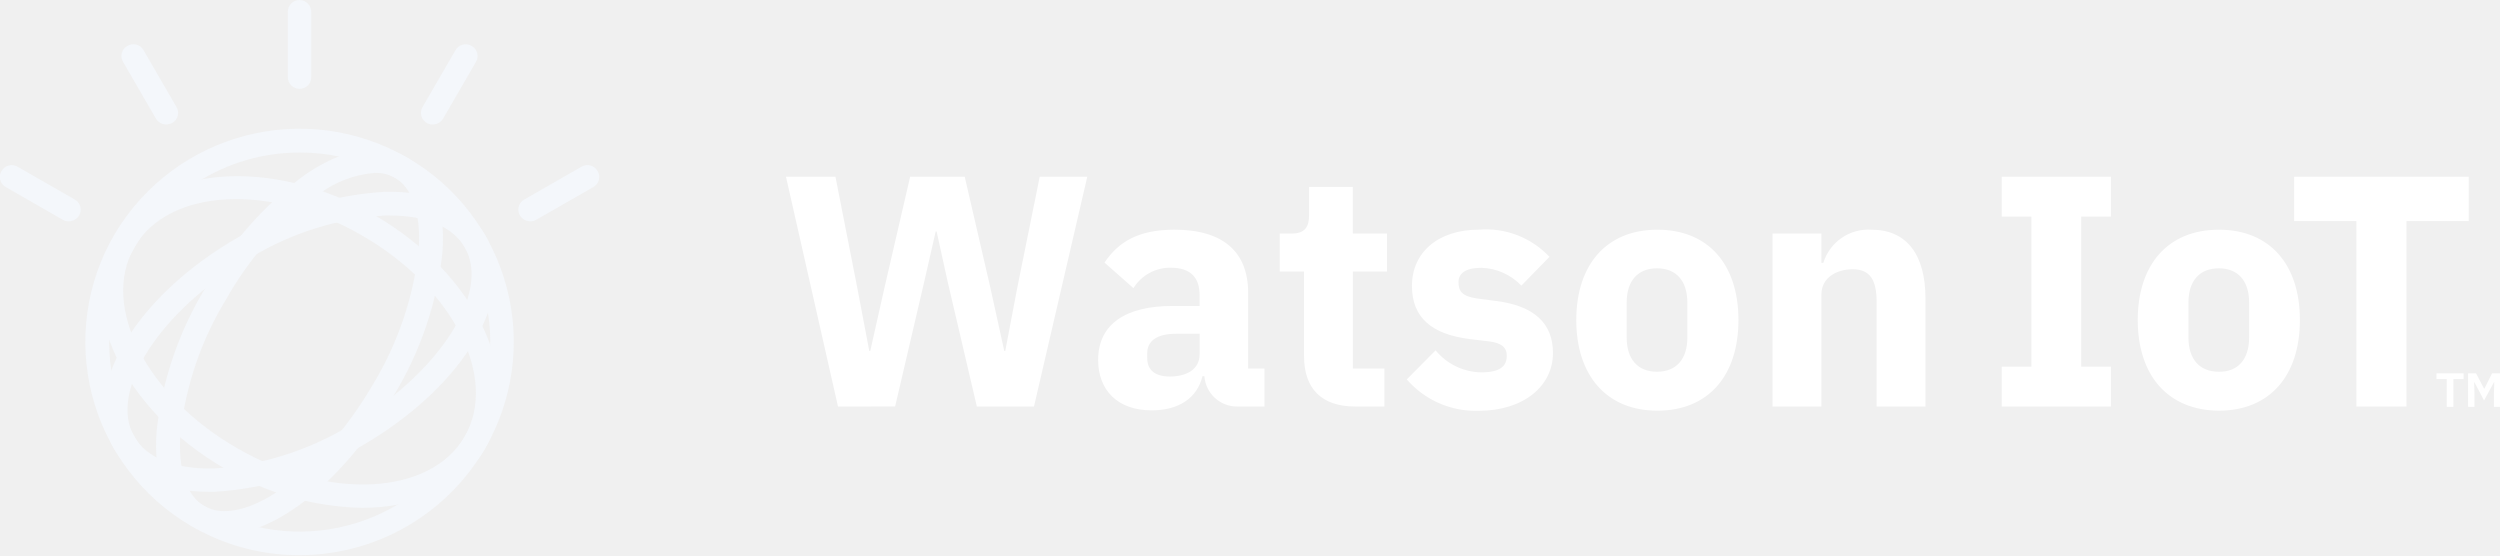
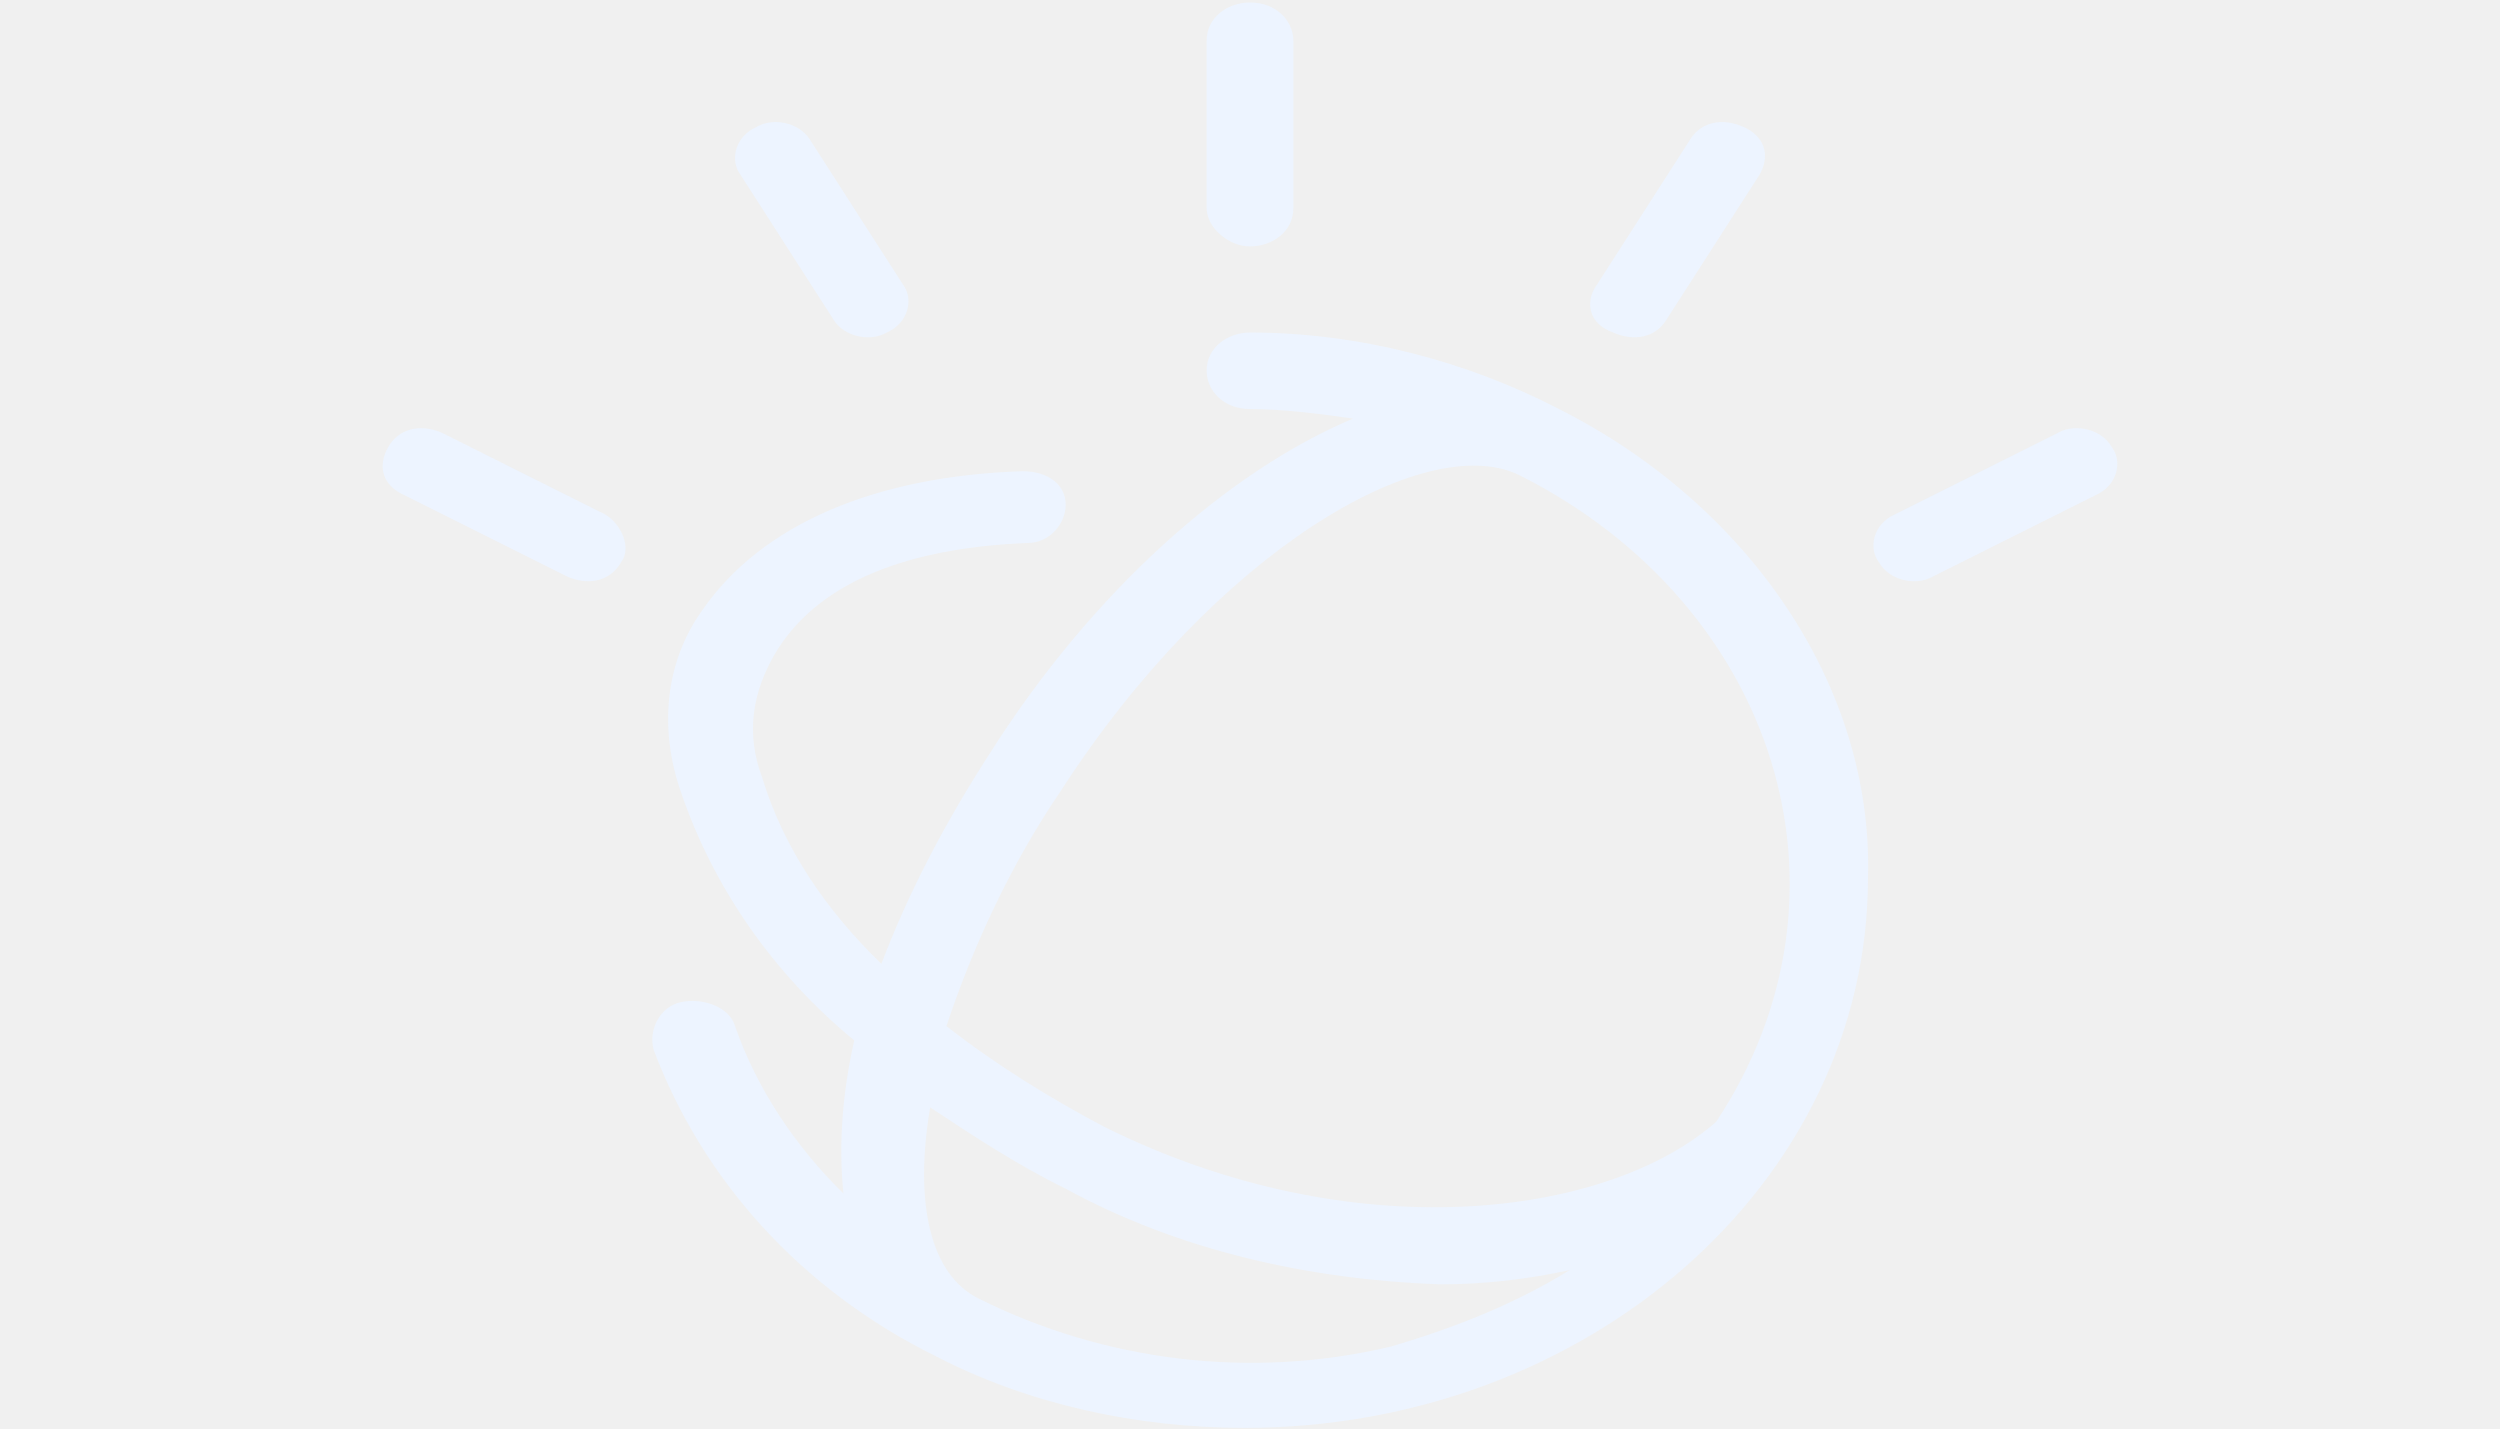
- <svg xmlns="http://www.w3.org/2000/svg" width="182.354" height="40.493" viewBox="0 0 182.354 40.493">
+ <svg xmlns="http://www.w3.org/2000/svg" xmlns:xlink="http://www.w3.org/1999/xlink" width="35px" height="20px" viewBox="0 0 153 126" version="1.1">
  <defs>
-     <clipPath id="clip-path">
-       <rect id="Rectangle_779" data-name="Rectangle 779" width="43.724" height="40.493" transform="translate(0 0)" fill="#f4f7fb" />
-     </clipPath>
+     <path d="M103.753,40.078 L103.753,40.078 C95.625,35.859 86.062,33.328 76.5,33.328 L76.5,33.328 C74.588,33.328 72.675,34.594 72.675,36.703 C72.675,38.391 74.109,40.078 76.5,40.078 C79.369,40.078 82.716,40.5 85.584,40.922 C74.588,45.562 62.634,56.109 53.55,70.453 C49.725,76.359 46.378,82.688 43.987,89.016 C39.206,84.375 35.381,78.891 33.469,72.562 C32.034,68.766 32.513,64.969 34.903,61.172 L34.903,61.172 L34.903,61.172 C38.728,55.266 46.378,52.312 56.897,51.891 C58.809,51.891 60.244,50.203 60.244,48.516 C60.244,46.828 58.809,45.562 56.419,45.562 L56.419,45.562 C43.509,45.984 33.469,50.203 28.209,57.797 L28.209,57.797 L28.209,57.797 L28.209,57.797 L28.209,57.797 C24.863,62.438 24.384,68.344 26.297,73.828 C29.166,82.266 34.425,89.859 41.597,95.766 C40.641,99.984 40.163,104.625 40.641,109.266 C36.337,105.047 32.991,99.984 31.078,94.5 C30.6,92.812 28.209,91.969 26.297,92.391 C24.384,92.812 23.428,94.922 23.906,96.609 L23.906,96.609 C28.209,108 36.816,117.703 48.769,123.609 L48.769,123.609 C56.897,127.828 66.459,129.938 76.022,129.938 C106.144,129.938 131.006,108.422 131.006,81.422 C131.484,64.547 120.487,48.516 103.753,40.078 Z M88.931,122.766 C76.5,125.719 63.591,124.031 52.594,118.547 L52.594,118.547 C48.291,116.438 46.856,110.109 48.291,101.672 C52.116,104.203 55.941,106.734 60.244,108.844 C70.284,114.328 81.759,116.859 93.234,117.281 C97.059,117.281 100.884,116.859 104.709,116.016 C99.928,118.969 94.669,121.078 88.931,122.766 L88.931,122.766 Z M100.159,45.862 L100.406,45.984 C122.878,57.375 131.006,82.688 117.619,102.938 C108.056,111.375 85.584,114.328 63.591,103.359 C58.809,100.828 54.028,97.875 49.725,94.5 C52.116,87.328 55.462,80.156 59.766,73.828 C73.493,52.528 91.906,41.978 100.159,45.862 Z M5.055,42.102 L5.259,42.188 L19.603,49.359 C21.038,50.203 21.994,52.312 21.038,53.578 C20.115,55.205 18.304,55.656 16.461,54.929 L16.256,54.844 L1.913,47.672 L1.72,47.582 C-0.031,46.712 -0.445,45.082 0.478,43.453 C1.4,41.826 3.211,41.375 5.055,42.102 Z M147.898,42.102 C149.344,41.375 151.6,41.826 152.522,43.453 C153.478,44.719 153,46.828 151.088,47.672 L151.088,47.672 L136.744,54.844 L136.587,54.929 C135.14,55.656 132.885,55.205 131.963,53.578 C131.006,52.312 131.484,50.203 133.397,49.359 L133.397,49.359 L147.741,42.188 Z M37.664,16.277 L37.772,16.453 L45.9,29.109 L45.994,29.243 C46.822,30.519 46.312,32.513 44.466,33.328 C43.082,34.142 40.81,33.779 39.792,32.238 L39.684,32.062 L31.556,19.406 C30.6,18.141 31.078,16.031 32.991,15.188 C34.374,14.374 36.646,14.737 37.664,16.277 Z M120.009,15.188 C121.856,16.002 122.365,17.603 121.538,19.232 L121.444,19.406 L113.316,32.062 L113.21,32.238 C112.223,33.779 110.379,34.142 108.534,33.328 C106.216,32.51 106.146,30.502 107.016,29.227 L107.1,29.109 L115.228,16.453 L115.334,16.277 C116.321,14.737 118.165,14.374 120.009,15.188 Z M76.5,4.219 C78.814,4.219 80.231,5.799 80.321,7.431 L80.325,7.594 L80.325,22.359 C80.325,24.469 78.412,25.734 76.5,25.734 C74.649,25.734 72.798,24.154 72.681,22.523 L72.675,22.359 L72.675,7.594 C72.675,5.484 74.588,4.219 76.5,4.219 Z" id="path-1" />
  </defs>
-   <g id="Group_516" data-name="Group 516" transform="translate(-88.126 -924.845)">
-     <g id="Group_396" data-name="Group 396" transform="translate(88.126 924.845)" clip-path="url(#clip-path)">
-       <g id="Group_395" data-name="Group 395" transform="translate(-0.012 0)">
-         <path id="Path_618" data-name="Path 618" d="M-52.119-17.311a.787.787,0,0,1-.427-.106l-4.167-2.39a.842.842,0,0,1-.321-1.168.852.852,0,0,1,1.175-.319l4.167,2.39a.842.842,0,0,1,.321,1.168A.886.886,0,0,1-52.119-17.311Z" transform="translate(57.152 33.455)" fill="#f4f7fb" />
-         <path id="Path_619" data-name="Path 619" d="M-30.7-38.606a.886.886,0,0,1-.748-.425l-2.4-4.142a.836.836,0,0,1,.321-1.168.846.846,0,0,1,1.175.319l2.4,4.142a.836.836,0,0,1-.321,1.168A1.125,1.125,0,0,1-30.7-38.606Z" transform="translate(42.836 47.687)" fill="#f4f7fb" />
-         <path id="Path_620" data-name="Path 620" d="M-1.38-46.419a.858.858,0,0,1-.855-.85v-4.779a.858.858,0,0,1,.855-.85.876.876,0,0,1,.855.85v4.779A.841.841,0,0,1-1.38-46.419Z" transform="translate(23.24 52.898)" fill="#f4f7fb" />
-         <path id="Path_621" data-name="Path 621" d="M24.019-38.606a.787.787,0,0,1-.427-.106.842.842,0,0,1-.321-1.168l2.4-4.142a.852.852,0,0,1,1.175-.319.842.842,0,0,1,.321,1.168l-2.4,4.142A.886.886,0,0,1,24.019-38.606Z" transform="translate(7.563 47.687)" fill="#f4f7fb" />
-         <path id="Path_622" data-name="Path 622" d="M42.594-17.311a.886.886,0,0,1-.748-.425.836.836,0,0,1,.321-1.168l4.167-2.39a.846.846,0,0,1,1.175.319.836.836,0,0,1-.321,1.168l-4.167,2.39A.787.787,0,0,1,42.594-17.311Z" transform="translate(-3.907 33.455)" fill="#f4f7fb" />
-         <path id="Path_623" data-name="Path 623" d="M-22.391,3.633a4.548,4.548,0,0,1-2.3-.584c-1.95-1.115-2.885-3.585-2.618-7.01a25.451,25.451,0,0,1,3.552-10.382h0A25.956,25.956,0,0,1-16.489-22.6c2.831-1.938,5.475-2.39,7.4-1.275,1.95,1.115,2.885,3.611,2.618,7.01A25.451,25.451,0,0,1-10.025-6.484C-13.631-.27-18.6,3.633-22.391,3.633Zm11-26.367A7.706,7.706,0,0,0-15.5-21.167a24.481,24.481,0,0,0-6.758,7.674h0A23.7,23.7,0,0,0-25.57-3.828c-.214,2.682.427,4.647,1.736,5.39a2.846,2.846,0,0,0,1.5.372c3.072,0,7.612-3.77,10.817-9.267A24.1,24.1,0,0,0-8.209-17c.214-2.682-.427-4.647-1.736-5.39A2.828,2.828,0,0,0-11.387-22.734Z" transform="translate(38.75 35.347)" fill="#f4f7fb" />
-         <path id="Path_624" data-name="Path 624" d="M-25.268,2.754A15.494,15.494,0,0,1-31.812,1.32a15.537,15.537,0,0,1-7.612-20.658,15.676,15.676,0,0,1,20.753-7.568A15.5,15.5,0,0,1-11.059-6.274,15.662,15.662,0,0,1-25.268,2.754Zm.053-29.367a13.915,13.915,0,0,0-12.634,8.019A13.791,13.791,0,0,0-31.064-.247,13.933,13.933,0,0,0-12.608-6.991a13.791,13.791,0,0,0-6.784-18.348A13.812,13.812,0,0,0-25.215-26.613Z" transform="translate(47.102 37.739)" fill="#f4f7fb" />
-         <path id="Path_625" data-name="Path 625" d="M-18.937,4.89a20.368,20.368,0,0,1-9.936-2.815h0C-36.352-2.2-40.011-9.847-37.019-14.972c2.965-5.125,11.458-5.788,18.937-1.514C-10.657-12.21-7-4.563-9.963.562-11.619,3.4-14.984,4.89-18.937,4.89ZM-28.018.562c6.651,3.824,14.076,3.425,16.56-.876S-12.34-11.2-18.99-15c-6.651-3.824-14.076-3.425-16.56.876S-34.669-3.236-28.018.562Z" transform="translate(45.365 32.151)" fill="#f4f7fb" />
-         <path id="Path_626" data-name="Path 626" d="M-29.65,5.559c-3.312,0-5.769-1.115-6.944-3.16-2.484-4.275,1.5-11.072,9.108-15.427a23.454,23.454,0,0,1,10.63-3.293c3.526-.08,6.116,1.036,7.345,3.16,2.484,4.3-1.5,11.072-9.108,15.427a23.454,23.454,0,0,1-10.63,3.293Zm13.195-20.154H-16.8a21.44,21.44,0,0,0-9.829,3.08C-33.149-7.77-37.048-1.8-35.1,1.55c.908,1.567,2.965,2.363,5.8,2.31A22.1,22.1,0,0,0-19.473.78c6.517-3.744,10.417-9.718,8.467-13.064C-11.888-13.771-13.811-14.594-16.455-14.594Z" transform="translate(44.913 30.313)" fill="#f4f7fb" />
+   <g id="Page-1" stroke="none" stroke-width="1" fill="none" fill-rule="evenodd">
+     <g id="Artboard" transform="translate(-732, -302)">
+       <g id="icon/image/watson/32" transform="translate(732, 298)">
+         <mask id="mask-2" fill="white">
+           <use xlink:href="#path-1" />
+         </mask>
+         <use id="icon-color" fill="#EDF4FF" fill-rule="evenodd" xlink:href="#path-1" />
      </g>
    </g>
-     <path id="Watson_IoT_1_" d="M3.795,16.763,0,0H3.609L5.192,8.056l.885,4.656h.07L7.194,8.056,9.057,0h3.981L14.9,8.056l1.024,4.656h.07l.885-4.656L18.509,0h3.469L18.09,16.763H13.923L11.8,7.683,10.989,4h-.07l-.838,3.679-2.119,9.08Zm29.126,0a2.385,2.385,0,0,1-2.4-2.212h-.14c-.4,1.63-1.769,2.491-3.7,2.491-2.514,0-3.911-1.49-3.911-3.679,0-2.654,2.072-3.935,5.4-3.935h2V8.638c0-1.234-.605-2-2.1-2a3.136,3.136,0,0,0-2.724,1.49L23.235,6.263c1-1.49,2.445-2.4,5.1-2.4,3.562,0,5.378,1.63,5.378,4.61v5.518H34.9v2.771Zm-2.747-3.818v-1.49H28.45c-1.374,0-2.1.512-2.1,1.42v.349c0,.908.605,1.35,1.653,1.35C29.172,14.574,30.173,14.086,30.173,12.945Zm11.362,3.818c-2.445,0-3.748-1.281-3.748-3.679V6.915H36.017V4.144H36.9c.955,0,1.257-.489,1.257-1.35V.745h3.19v3.4H43.84V6.915H41.349v7.078h2.3v2.771Zm3.748-1.979,2.1-2.119a4.409,4.409,0,0,0,3.329,1.606c1.4,0,1.863-.466,1.863-1.211,0-.629-.4-.931-1.281-1.048l-1.374-.163c-2.864-.349-4.261-1.606-4.261-3.888,0-2.421,1.886-4.1,4.889-4.1A6.353,6.353,0,0,1,55.69,5.844l-2.049,2.1a4.208,4.208,0,0,0-2.91-1.3c-1.211,0-1.676.442-1.676,1.048,0,.675.279,1.024,1.327,1.187l1.42.186c2.747.349,4.144,1.606,4.144,3.795,0,2.421-2.165,4.214-5.4,4.214A6.648,6.648,0,0,1,45.283,14.784Zm12.363-4.33c0-4.051,2.212-6.589,5.914-6.589s5.914,2.514,5.914,6.589-2.212,6.612-5.914,6.612S57.646,14.5,57.646,10.454Zm8.1,1.281V9.173c0-1.583-.815-2.491-2.212-2.491s-2.212.908-2.212,2.491v2.561c0,1.583.815,2.491,2.212,2.491S65.748,13.317,65.748,11.734Zm6.216,5.029V4.144h3.562V6.286h.14a3.44,3.44,0,0,1,3.516-2.421c2.561,0,3.935,1.816,3.935,5.006v7.893H79.554V9.15c0-1.606-.466-2.4-1.746-2.4-1.164,0-2.282.605-2.282,1.839v8.172Zm16.716,0v-2.91h2.165V2.91H88.681V0h7.962V2.91H94.478V13.853h2.165v2.91ZM98.6,10.454c0-4.051,2.212-6.589,5.914-6.589s5.914,2.514,5.914,6.589-2.212,6.612-5.914,6.612C100.811,17.042,98.6,14.5,98.6,10.454Zm8.125,1.281V9.173c0-1.583-.815-2.491-2.212-2.491S102.3,7.59,102.3,9.173v2.561c0,1.583.815,2.491,2.212,2.491C105.909,14.249,106.724,13.317,106.724,11.734Zm11.478-8.5V16.763h-3.655V3.236h-4.54V0h12.735V3.236Zm2.934,13.55V14.761h-.745v-.419h1.979v.419h-.745v2.026Zm1.56,0V14.342h.582l.582,1.118h.023l.559-1.118h.582v2.445h-.442V15.739l.023-.745h-.023l-.722,1.327-.7-1.327h-.023l.023.745v1.048Z" transform="translate(145.456 937.735)" fill="#fff" />
  </g>
</svg>
